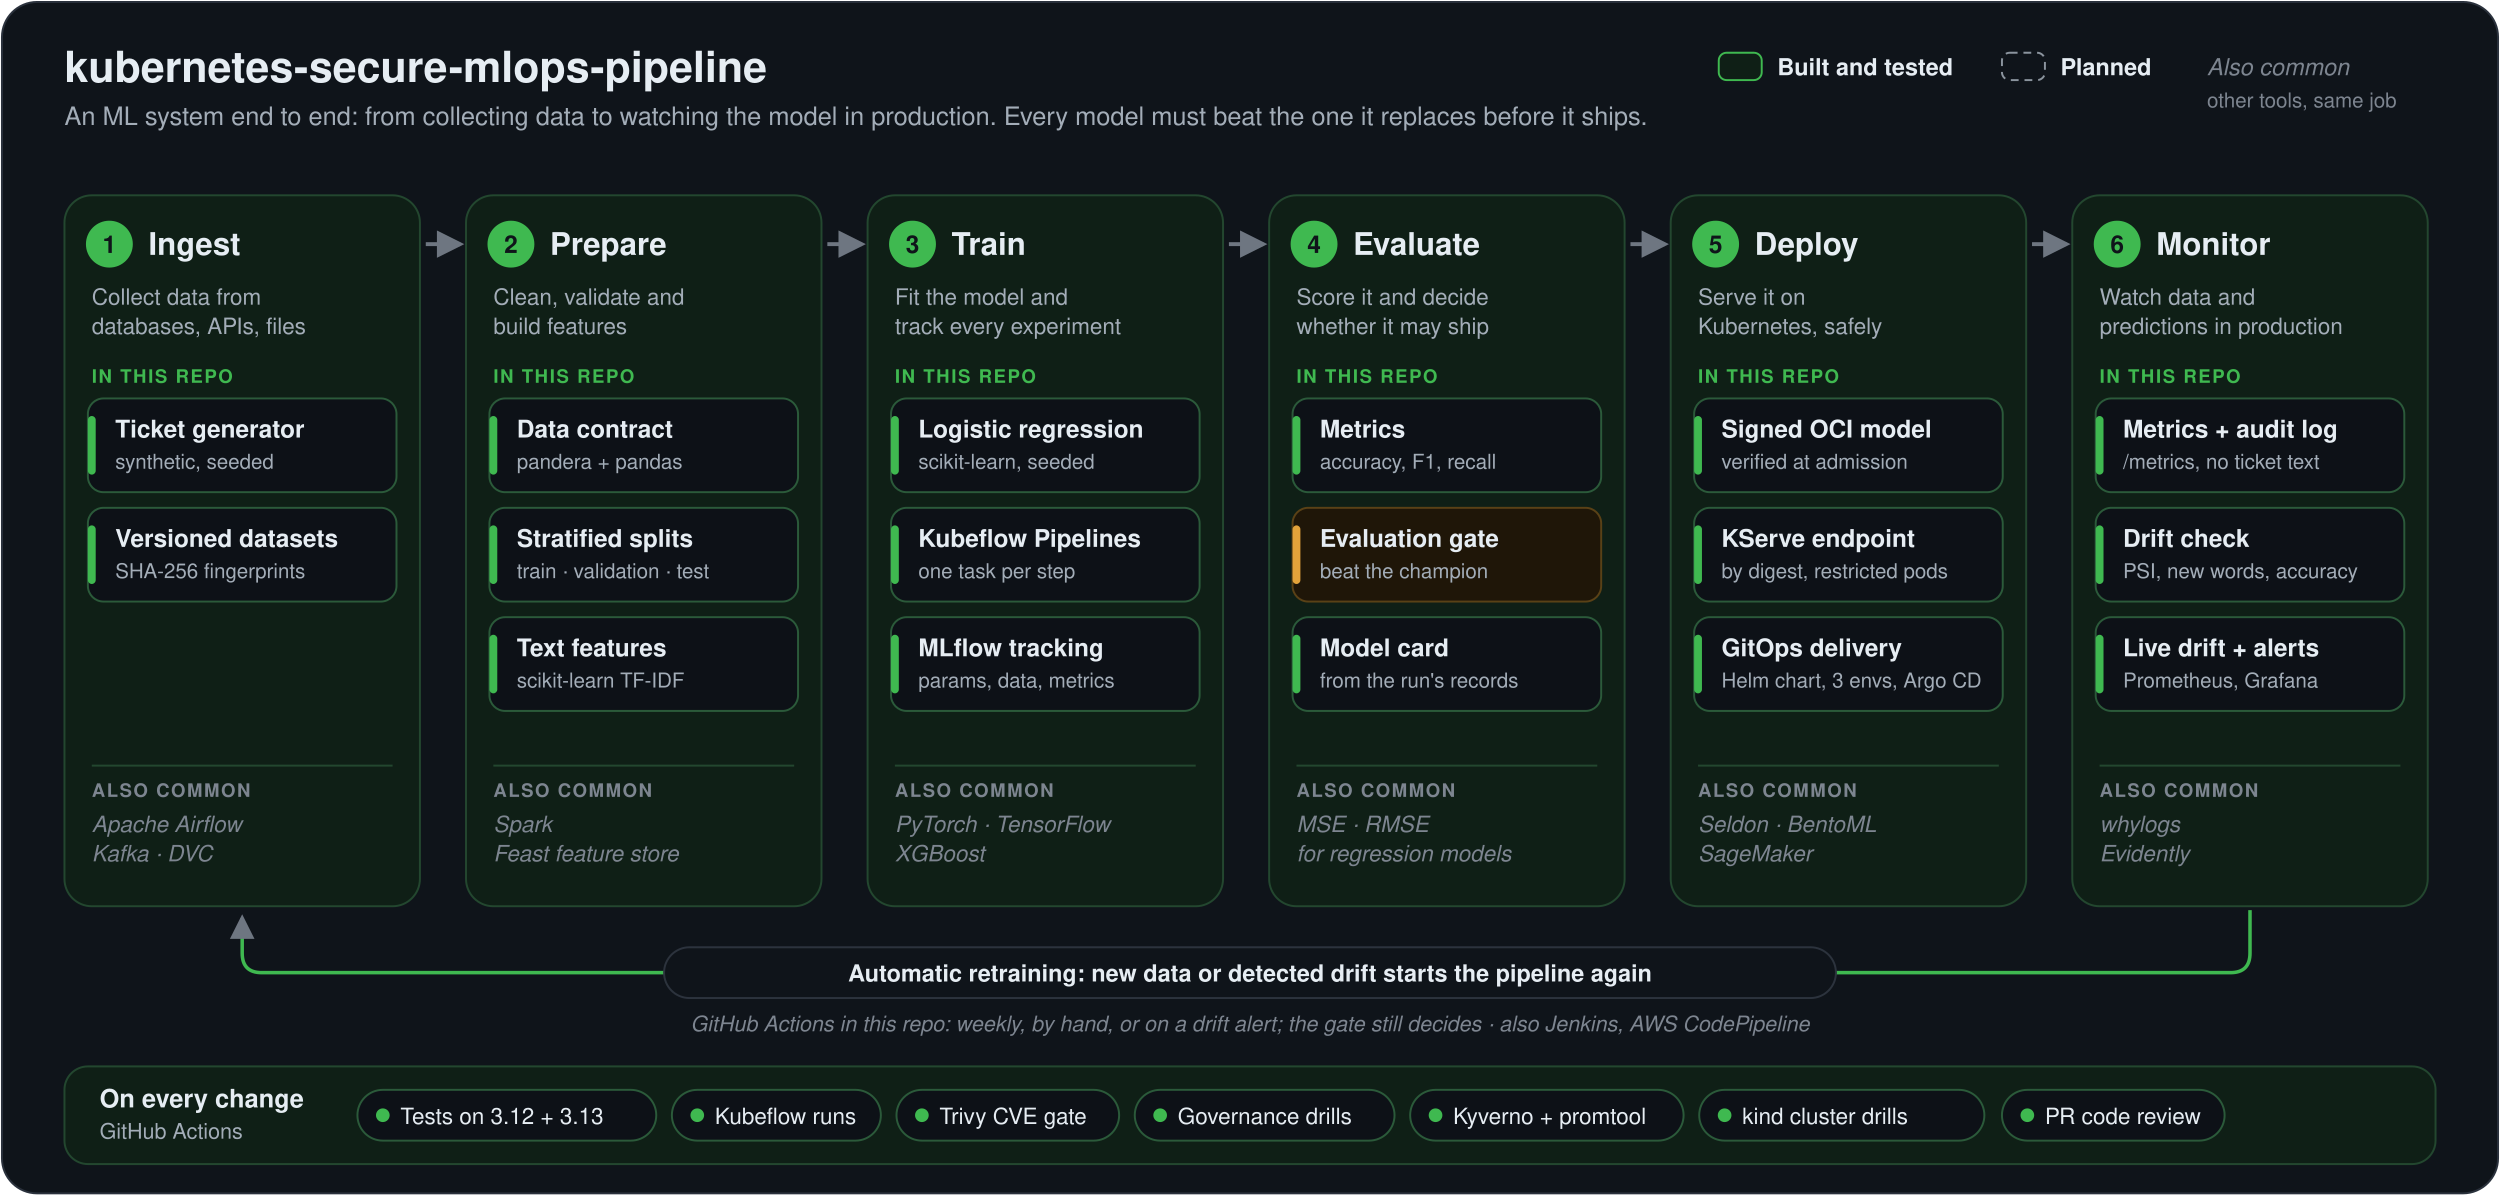
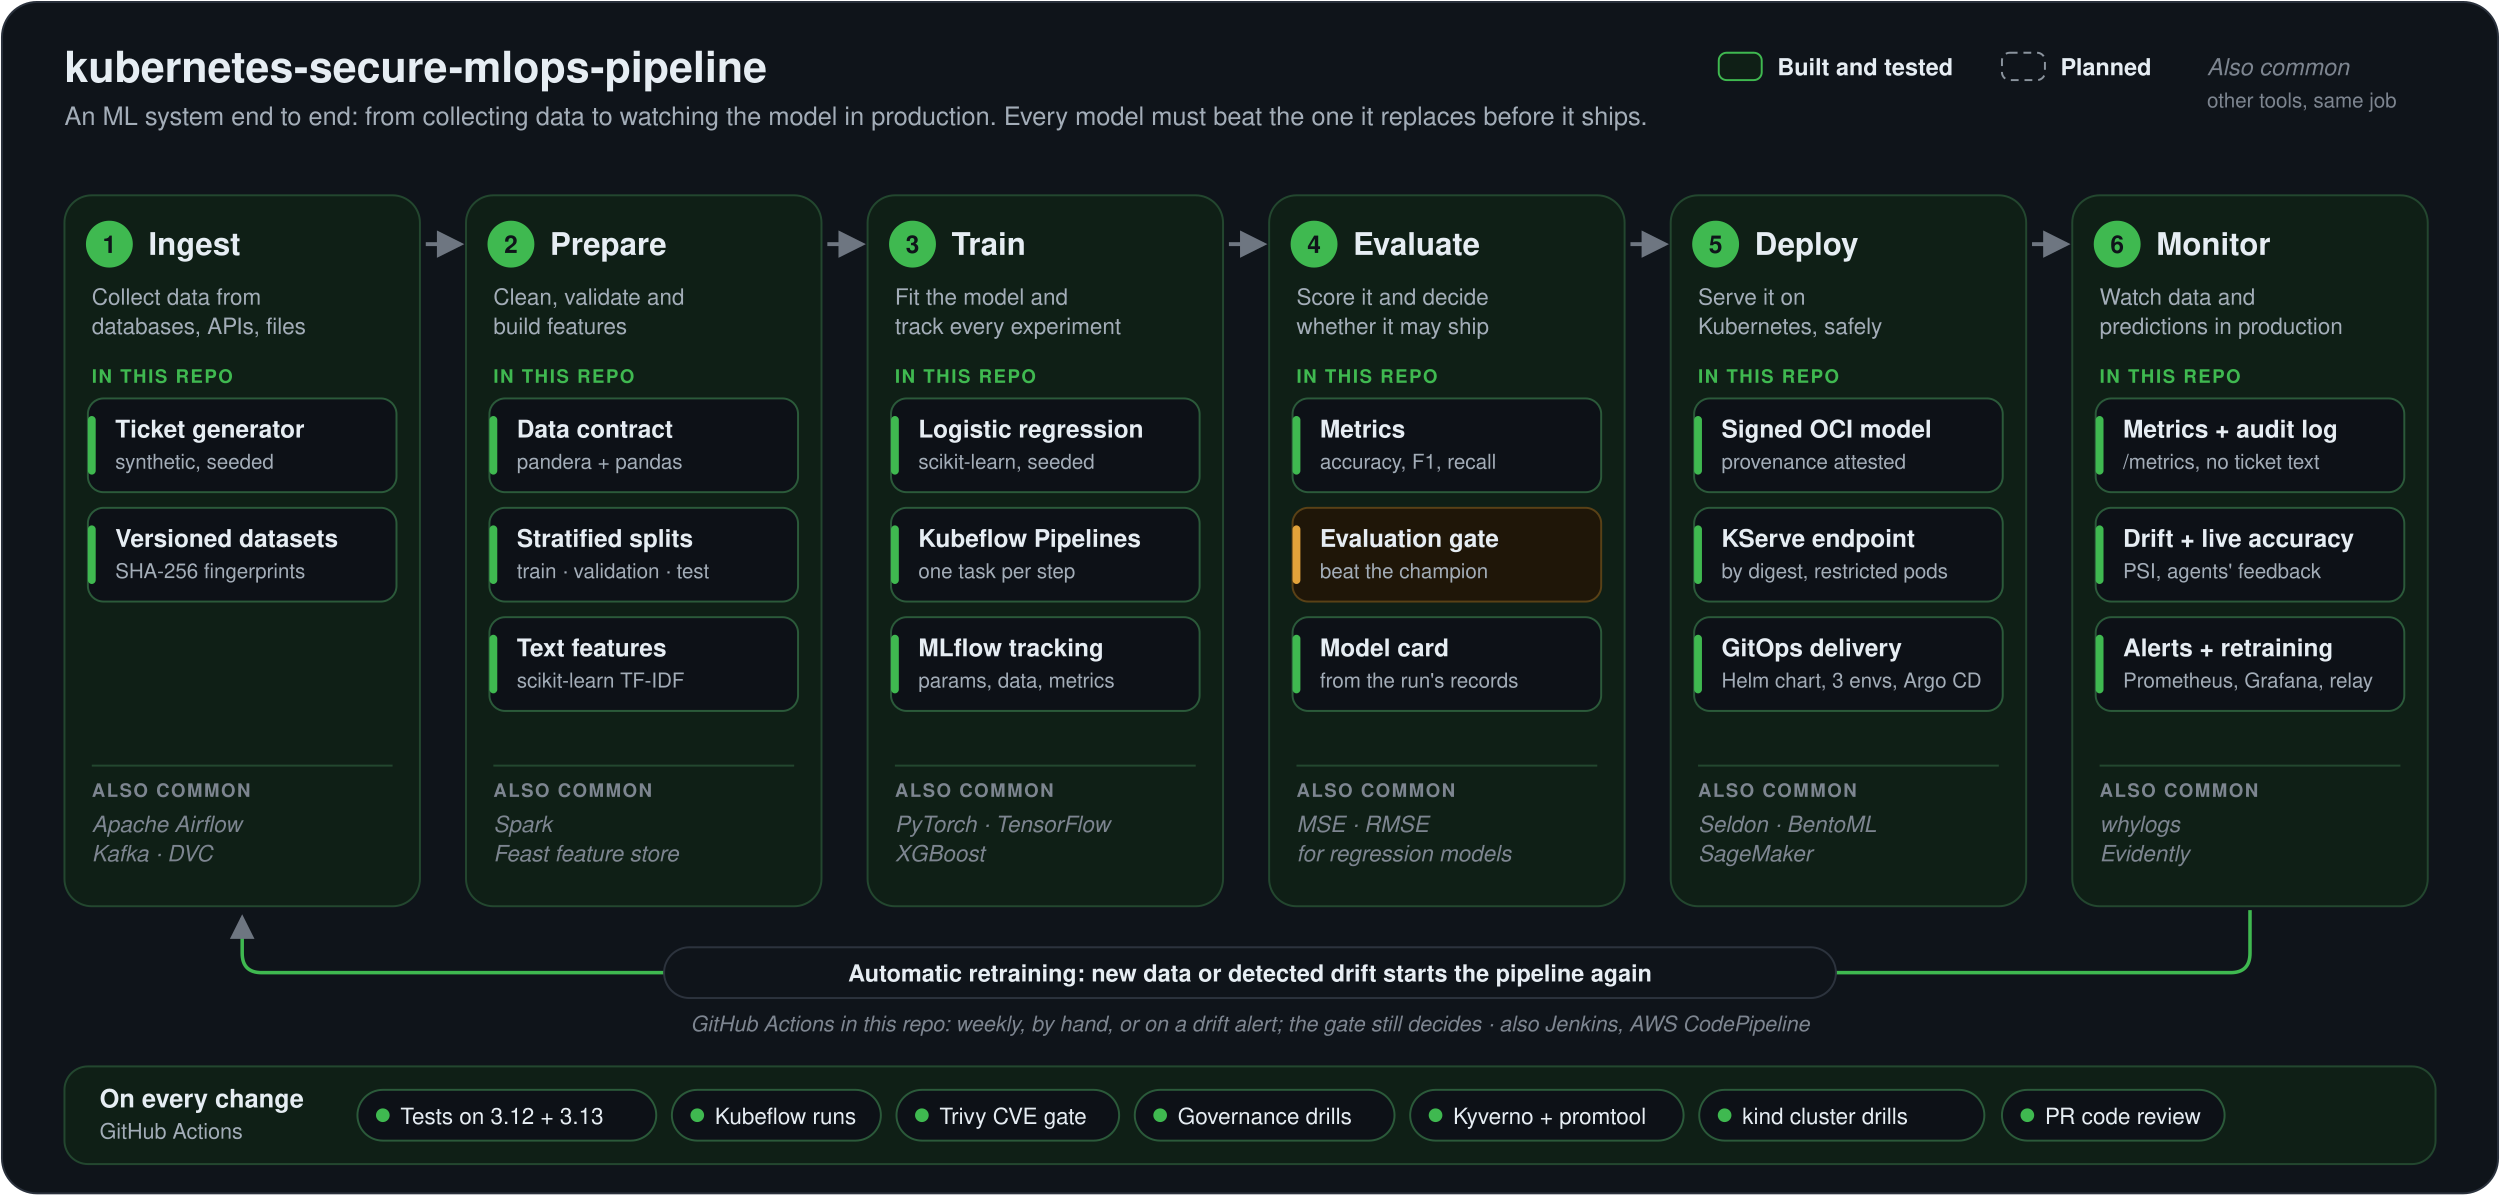
<svg xmlns="http://www.w3.org/2000/svg" width="1280" height="612" viewBox="0 0 1280 612" role="img" aria-labelledby="title desc" font-family="-apple-system, BlinkMacSystemFont, 'Segoe UI', Helvetica, Arial, sans-serif">
  <defs>
    <marker id="arrow" viewBox="0 0 10 10" refX="8.5" refY="5" markerWidth="7" markerHeight="7" orient="auto-start-reverse">
      <path d="M0 0 L10 5 L0 10 z" fill="#6e7681" />
    </marker>
  </defs>
  <rect x="1" y="1" width="1278" height="610" rx="18" fill="#0f141a" stroke="#2a313c" />
  <text x="33" y="42" font-size="22" font-weight="700" fill="#e6edf3" text-anchor="start">kubernetes-secure-mlops-pipeline</text>
  <text x="33" y="64" font-size="13" font-weight="400" fill="#a3adb8" text-anchor="start">An ML system end to end: from collecting data to watching the model in production. Every model must beat the one it replaces before it ships.</text>
  <rect x="880" y="27" width="22" height="14" rx="4" fill="#0f1f16" stroke="#3fb950" />
  <text x="910" y="38.5" font-size="12" font-weight="600" fill="#e6edf3" text-anchor="start">Built and tested</text>
  <rect x="1025" y="27" width="22" height="14" rx="4" fill="#0f141a" stroke="#8b949e" stroke-dasharray="4 3" />
  <text x="1055" y="38.5" font-size="12" font-weight="600" fill="#e6edf3" text-anchor="start">Planned</text>
  <text x="1130" y="38.5" font-size="12" font-weight="500" fill="#7d8590" text-anchor="start" font-style="italic">Also common</text>
  <text x="1130" y="55" font-size="10.5" font-weight="400" fill="#7d8590" text-anchor="start">other tools, same job</text>
  <rect x="33" y="100" width="182" height="364" rx="14" fill="#0f1f16" stroke="#23472f" />
  <circle cx="56" cy="125" r="12" fill="#3fb950" />
  <text x="56" y="129.5" font-size="12.5" font-weight="700" fill="#0f141a" text-anchor="middle">1</text>
  <text x="76" y="130.5" font-size="16" font-weight="700" fill="#e6edf3" text-anchor="start">Ingest</text>
  <text x="47" y="156" font-size="11.5" font-weight="400" fill="#a3adb8" text-anchor="start">Collect data from</text>
  <text x="47" y="171" font-size="11.5" font-weight="400" fill="#a3adb8" text-anchor="start">databases, APIs, files</text>
  <text x="47" y="196" font-size="9.5" font-weight="700" fill="#3fb950" text-anchor="start" letter-spacing="0.8">IN THIS REPO</text>
  <rect x="45.0" y="204" width="158" height="48" rx="8" fill="#0d1117" stroke="#2b5a3a" />
  <rect x="45.0" y="213" width="4" height="30" rx="2" fill="#3fb950" />
  <text x="59" y="224" font-size="12.5" font-weight="600" fill="#e6edf3" text-anchor="start">Ticket generator</text>
  <text x="59" y="240" font-size="10.5" font-weight="400" fill="#a3adb8" text-anchor="start">synthetic, seeded</text>
  <rect x="45.0" y="260" width="158" height="48" rx="8" fill="#0d1117" stroke="#2b5a3a" />
  <rect x="45.0" y="269" width="4" height="30" rx="2" fill="#3fb950" />
  <text x="59" y="280" font-size="12.5" font-weight="600" fill="#e6edf3" text-anchor="start">Versioned datasets</text>
  <text x="59" y="296" font-size="10.5" font-weight="400" fill="#a3adb8" text-anchor="start">SHA-256 fingerprints</text>
  <line x1="47" y1="392" x2="201" y2="392" stroke="#23472f" />
  <text x="47" y="408" font-size="9.5" font-weight="700" fill="#7d8590" text-anchor="start" letter-spacing="0.8">ALSO COMMON</text>
  <text x="47" y="426" font-size="11.5" font-weight="500" fill="#7d8590" text-anchor="start" font-style="italic">Apache Airflow</text>
  <text x="47" y="441" font-size="11.5" font-weight="500" fill="#7d8590" text-anchor="start" font-style="italic">Kafka · DVC</text>
  <rect x="238.6" y="100" width="182" height="364" rx="14" fill="#0f1f16" stroke="#23472f" />
  <circle cx="261.6" cy="125" r="12" fill="#3fb950" />
  <text x="261.6" y="129.5" font-size="12.5" font-weight="700" fill="#0f141a" text-anchor="middle">2</text>
  <text x="281.6" y="130.5" font-size="16" font-weight="700" fill="#e6edf3" text-anchor="start">Prepare</text>
  <text x="252.6" y="156" font-size="11.5" font-weight="400" fill="#a3adb8" text-anchor="start">Clean, validate and</text>
  <text x="252.6" y="171" font-size="11.5" font-weight="400" fill="#a3adb8" text-anchor="start">build features</text>
  <text x="252.6" y="196" font-size="9.5" font-weight="700" fill="#3fb950" text-anchor="start" letter-spacing="0.8">IN THIS REPO</text>
  <rect x="250.6" y="204" width="158" height="48" rx="8" fill="#0d1117" stroke="#2b5a3a" />
  <rect x="250.6" y="213" width="4" height="30" rx="2" fill="#3fb950" />
  <text x="264.6" y="224" font-size="12.5" font-weight="600" fill="#e6edf3" text-anchor="start">Data contract</text>
  <text x="264.6" y="240" font-size="10.5" font-weight="400" fill="#a3adb8" text-anchor="start">pandera + pandas</text>
  <rect x="250.6" y="260" width="158" height="48" rx="8" fill="#0d1117" stroke="#2b5a3a" />
  <rect x="250.6" y="269" width="4" height="30" rx="2" fill="#3fb950" />
  <text x="264.6" y="280" font-size="12.5" font-weight="600" fill="#e6edf3" text-anchor="start">Stratified splits</text>
  <text x="264.6" y="296" font-size="10.5" font-weight="400" fill="#a3adb8" text-anchor="start">train · validation · test</text>
  <rect x="250.6" y="316" width="158" height="48" rx="8" fill="#0d1117" stroke="#2b5a3a" />
  <rect x="250.6" y="325" width="4" height="30" rx="2" fill="#3fb950" />
  <text x="264.6" y="336" font-size="12.5" font-weight="600" fill="#e6edf3" text-anchor="start">Text features</text>
  <text x="264.6" y="352" font-size="10.5" font-weight="400" fill="#a3adb8" text-anchor="start">scikit-learn TF-IDF</text>
  <line x1="252.6" y1="392" x2="406.6" y2="392" stroke="#23472f" />
  <text x="252.6" y="408" font-size="9.5" font-weight="700" fill="#7d8590" text-anchor="start" letter-spacing="0.8">ALSO COMMON</text>
  <text x="252.6" y="426" font-size="11.5" font-weight="500" fill="#7d8590" text-anchor="start" font-style="italic">Spark</text>
  <text x="252.6" y="441" font-size="11.5" font-weight="500" fill="#7d8590" text-anchor="start" font-style="italic">Feast feature store</text>
  <rect x="444.2" y="100" width="182" height="364" rx="14" fill="#0f1f16" stroke="#23472f" />
  <circle cx="467.2" cy="125" r="12" fill="#3fb950" />
  <text x="467.2" y="129.5" font-size="12.5" font-weight="700" fill="#0f141a" text-anchor="middle">3</text>
  <text x="487.2" y="130.5" font-size="16" font-weight="700" fill="#e6edf3" text-anchor="start">Train</text>
  <text x="458.2" y="156" font-size="11.5" font-weight="400" fill="#a3adb8" text-anchor="start">Fit the model and</text>
  <text x="458.2" y="171" font-size="11.5" font-weight="400" fill="#a3adb8" text-anchor="start">track every experiment</text>
  <text x="458.2" y="196" font-size="9.5" font-weight="700" fill="#3fb950" text-anchor="start" letter-spacing="0.8">IN THIS REPO</text>
  <rect x="456.2" y="204" width="158" height="48" rx="8" fill="#0d1117" stroke="#2b5a3a" />
  <rect x="456.2" y="213" width="4" height="30" rx="2" fill="#3fb950" />
  <text x="470.2" y="224" font-size="12.5" font-weight="600" fill="#e6edf3" text-anchor="start">Logistic regression</text>
  <text x="470.2" y="240" font-size="10.5" font-weight="400" fill="#a3adb8" text-anchor="start">scikit-learn, seeded</text>
  <rect x="456.2" y="260" width="158" height="48" rx="8" fill="#0d1117" stroke="#2b5a3a" />
  <rect x="456.2" y="269" width="4" height="30" rx="2" fill="#3fb950" />
  <text x="470.2" y="280" font-size="12.5" font-weight="600" fill="#e6edf3" text-anchor="start">Kubeflow Pipelines</text>
  <text x="470.2" y="296" font-size="10.5" font-weight="400" fill="#a3adb8" text-anchor="start">one task per step</text>
  <rect x="456.2" y="316" width="158" height="48" rx="8" fill="#0d1117" stroke="#2b5a3a" />
  <rect x="456.2" y="325" width="4" height="30" rx="2" fill="#3fb950" />
  <text x="470.2" y="336" font-size="12.5" font-weight="600" fill="#e6edf3" text-anchor="start">MLflow tracking</text>
  <text x="470.2" y="352" font-size="10.5" font-weight="400" fill="#a3adb8" text-anchor="start">params, data, metrics</text>
  <line x1="458.2" y1="392" x2="612.2" y2="392" stroke="#23472f" />
  <text x="458.2" y="408" font-size="9.5" font-weight="700" fill="#7d8590" text-anchor="start" letter-spacing="0.8">ALSO COMMON</text>
  <text x="458.2" y="426" font-size="11.5" font-weight="500" fill="#7d8590" text-anchor="start" font-style="italic">PyTorch · TensorFlow</text>
  <text x="458.2" y="441" font-size="11.5" font-weight="500" fill="#7d8590" text-anchor="start" font-style="italic">XGBoost</text>
  <rect x="649.8" y="100" width="182" height="364" rx="14" fill="#0f1f16" stroke="#23472f" />
  <circle cx="672.8" cy="125" r="12" fill="#3fb950" />
  <text x="672.8" y="129.5" font-size="12.5" font-weight="700" fill="#0f141a" text-anchor="middle">4</text>
  <text x="692.8" y="130.5" font-size="16" font-weight="700" fill="#e6edf3" text-anchor="start">Evaluate</text>
  <text x="663.8" y="156" font-size="11.5" font-weight="400" fill="#a3adb8" text-anchor="start">Score it and decide</text>
  <text x="663.8" y="171" font-size="11.5" font-weight="400" fill="#a3adb8" text-anchor="start">whether it may ship</text>
  <text x="663.8" y="196" font-size="9.5" font-weight="700" fill="#3fb950" text-anchor="start" letter-spacing="0.8">IN THIS REPO</text>
  <rect x="661.8" y="204" width="158" height="48" rx="8" fill="#0d1117" stroke="#2b5a3a" />
  <rect x="661.8" y="213" width="4" height="30" rx="2" fill="#3fb950" />
  <text x="675.8" y="224" font-size="12.5" font-weight="600" fill="#e6edf3" text-anchor="start">Metrics</text>
  <text x="675.8" y="240" font-size="10.5" font-weight="400" fill="#a3adb8" text-anchor="start">accuracy, F1, recall</text>
  <rect x="661.8" y="260" width="158" height="48" rx="8" fill="#1f1608" stroke="#5a4116" />
  <rect x="661.8" y="269" width="4" height="30" rx="2" fill="#e3a33a" />
  <text x="675.8" y="280" font-size="12.5" font-weight="600" fill="#e6edf3" text-anchor="start">Evaluation gate</text>
  <text x="675.8" y="296" font-size="10.5" font-weight="400" fill="#a3adb8" text-anchor="start">beat the champion</text>
  <rect x="661.8" y="316" width="158" height="48" rx="8" fill="#0d1117" stroke="#2b5a3a" />
  <rect x="661.8" y="325" width="4" height="30" rx="2" fill="#3fb950" />
  <text x="675.8" y="336" font-size="12.5" font-weight="600" fill="#e6edf3" text-anchor="start">Model card</text>
  <text x="675.8" y="352" font-size="10.5" font-weight="400" fill="#a3adb8" text-anchor="start">from the run's records</text>
  <line x1="663.8" y1="392" x2="817.8" y2="392" stroke="#23472f" />
  <text x="663.8" y="408" font-size="9.5" font-weight="700" fill="#7d8590" text-anchor="start" letter-spacing="0.8">ALSO COMMON</text>
  <text x="663.8" y="426" font-size="11.5" font-weight="500" fill="#7d8590" text-anchor="start" font-style="italic">MSE · RMSE</text>
  <text x="663.8" y="441" font-size="11.5" font-weight="500" fill="#7d8590" text-anchor="start" font-style="italic">for regression models</text>
  <rect x="855.4" y="100" width="182" height="364" rx="14" fill="#0f1f16" stroke="#23472f" />
  <circle cx="878.4" cy="125" r="12" fill="#3fb950" />
  <text x="878.4" y="129.5" font-size="12.5" font-weight="700" fill="#0f141a" text-anchor="middle">5</text>
  <text x="898.4" y="130.5" font-size="16" font-weight="700" fill="#e6edf3" text-anchor="start">Deploy</text>
  <text x="869.4" y="156" font-size="11.5" font-weight="400" fill="#a3adb8" text-anchor="start">Serve it on</text>
  <text x="869.4" y="171" font-size="11.5" font-weight="400" fill="#a3adb8" text-anchor="start">Kubernetes, safely</text>
  <text x="869.4" y="196" font-size="9.5" font-weight="700" fill="#3fb950" text-anchor="start" letter-spacing="0.8">IN THIS REPO</text>
  <rect x="867.4" y="204" width="158" height="48" rx="8" fill="#0d1117" stroke="#2b5a3a" />
  <rect x="867.4" y="213" width="4" height="30" rx="2" fill="#3fb950" />
  <text x="881.4" y="224" font-size="12.5" font-weight="600" fill="#e6edf3" text-anchor="start">Signed OCI model</text>
-   <text x="881.4" y="240" font-size="10.5" font-weight="400" fill="#a3adb8" text-anchor="start">verified at admission</text>
+   <text x="881.4" y="240" font-size="10.5" font-weight="400" fill="#a3adb8" text-anchor="start">provenance attested</text>
  <rect x="867.4" y="260" width="158" height="48" rx="8" fill="#0d1117" stroke="#2b5a3a" />
  <rect x="867.4" y="269" width="4" height="30" rx="2" fill="#3fb950" />
  <text x="881.4" y="280" font-size="12.5" font-weight="600" fill="#e6edf3" text-anchor="start">KServe endpoint</text>
  <text x="881.4" y="296" font-size="10.5" font-weight="400" fill="#a3adb8" text-anchor="start">by digest, restricted pods</text>
  <rect x="867.4" y="316" width="158" height="48" rx="8" fill="#0d1117" stroke="#2b5a3a" />
  <rect x="867.4" y="325" width="4" height="30" rx="2" fill="#3fb950" />
  <text x="881.4" y="336" font-size="12.5" font-weight="600" fill="#e6edf3" text-anchor="start">GitOps delivery</text>
  <text x="881.4" y="352" font-size="10.5" font-weight="400" fill="#a3adb8" text-anchor="start">Helm chart, 3 envs, Argo CD</text>
  <line x1="869.4" y1="392" x2="1023.4" y2="392" stroke="#23472f" />
  <text x="869.4" y="408" font-size="9.5" font-weight="700" fill="#7d8590" text-anchor="start" letter-spacing="0.8">ALSO COMMON</text>
  <text x="869.4" y="426" font-size="11.5" font-weight="500" fill="#7d8590" text-anchor="start" font-style="italic">Seldon · BentoML</text>
  <text x="869.4" y="441" font-size="11.5" font-weight="500" fill="#7d8590" text-anchor="start" font-style="italic">SageMaker</text>
  <rect x="1061" y="100" width="182" height="364" rx="14" fill="#0f1f16" stroke="#23472f" />
  <circle cx="1084" cy="125" r="12" fill="#3fb950" />
  <text x="1084" y="129.5" font-size="12.5" font-weight="700" fill="#0f141a" text-anchor="middle">6</text>
  <text x="1104" y="130.5" font-size="16" font-weight="700" fill="#e6edf3" text-anchor="start">Monitor</text>
  <text x="1075" y="156" font-size="11.5" font-weight="400" fill="#a3adb8" text-anchor="start">Watch data and</text>
  <text x="1075" y="171" font-size="11.5" font-weight="400" fill="#a3adb8" text-anchor="start">predictions in production</text>
  <text x="1075" y="196" font-size="9.5" font-weight="700" fill="#3fb950" text-anchor="start" letter-spacing="0.8">IN THIS REPO</text>
  <rect x="1073.0" y="204" width="158" height="48" rx="8" fill="#0d1117" stroke="#2b5a3a" />
  <rect x="1073.0" y="213" width="4" height="30" rx="2" fill="#3fb950" />
  <text x="1087" y="224" font-size="12.5" font-weight="600" fill="#e6edf3" text-anchor="start">Metrics + audit log</text>
  <text x="1087" y="240" font-size="10.5" font-weight="400" fill="#a3adb8" text-anchor="start">/metrics, no ticket text</text>
  <rect x="1073.0" y="260" width="158" height="48" rx="8" fill="#0d1117" stroke="#2b5a3a" />
  <rect x="1073.0" y="269" width="4" height="30" rx="2" fill="#3fb950" />
-   <text x="1087" y="280" font-size="12.5" font-weight="600" fill="#e6edf3" text-anchor="start">Drift check</text>
-   <text x="1087" y="296" font-size="10.5" font-weight="400" fill="#a3adb8" text-anchor="start">PSI, new words, accuracy</text>
+   <text x="1087" y="280" font-size="12.5" font-weight="600" fill="#e6edf3" text-anchor="start">Drift + live accuracy</text>
+   <text x="1087" y="296" font-size="10.5" font-weight="400" fill="#a3adb8" text-anchor="start">PSI, agents' feedback</text>
  <rect x="1073.0" y="316" width="158" height="48" rx="8" fill="#0d1117" stroke="#2b5a3a" />
  <rect x="1073.0" y="325" width="4" height="30" rx="2" fill="#3fb950" />
-   <text x="1087" y="336" font-size="12.5" font-weight="600" fill="#e6edf3" text-anchor="start">Live drift + alerts</text>
-   <text x="1087" y="352" font-size="10.5" font-weight="400" fill="#a3adb8" text-anchor="start">Prometheus, Grafana</text>
+   <text x="1087" y="336" font-size="12.5" font-weight="600" fill="#e6edf3" text-anchor="start">Alerts + retraining</text>
+   <text x="1087" y="352" font-size="10.5" font-weight="400" fill="#a3adb8" text-anchor="start">Prometheus, Grafana, relay</text>
  <line x1="1075" y1="392" x2="1229" y2="392" stroke="#23472f" />
  <text x="1075" y="408" font-size="9.5" font-weight="700" fill="#7d8590" text-anchor="start" letter-spacing="0.8">ALSO COMMON</text>
  <text x="1075" y="426" font-size="11.5" font-weight="500" fill="#7d8590" text-anchor="start" font-style="italic">whylogs</text>
  <text x="1075" y="441" font-size="11.5" font-weight="500" fill="#7d8590" text-anchor="start" font-style="italic">Evidently</text>
  <line x1="218" y1="125" x2="235.6" y2="125" stroke="#6e7681" stroke-width="2" marker-end="url(#arrow)" />
  <line x1="423.6" y1="125" x2="441.2" y2="125" stroke="#6e7681" stroke-width="2" marker-end="url(#arrow)" />
  <line x1="629.2" y1="125" x2="646.8" y2="125" stroke="#6e7681" stroke-width="2" marker-end="url(#arrow)" />
  <line x1="834.8" y1="125" x2="852.4" y2="125" stroke="#6e7681" stroke-width="2" marker-end="url(#arrow)" />
  <line x1="1040.4" y1="125" x2="1058" y2="125" stroke="#6e7681" stroke-width="2" marker-end="url(#arrow)" />
  <path d="M1152 466 V488 Q1152 498 1142 498 H134 Q124 498 124 488 V470" fill="none" stroke="#3fb950" stroke-width="1.8" marker-end="url(#arrow)" />
  <rect x="340" y="485" width="600" height="26" rx="13" fill="#0f141a" stroke="#2c333d" />
  <text x="640" y="502.5" font-size="12" font-weight="600" fill="#e6edf3" text-anchor="middle">Automatic retraining: new data or detected drift starts the pipeline again</text>
  <text x="640" y="528" font-size="11" font-weight="500" fill="#7d8590" text-anchor="middle" font-style="italic">GitHub Actions in this repo: weekly, by hand, or on a drift alert; the gate still decides · also Jenkins, AWS CodePipeline</text>
  <rect x="33" y="546" width="1214" height="50" rx="12" fill="#0f1f16" stroke="#23472f" />
  <text x="51" y="567" font-size="13" font-weight="700" fill="#e6edf3" text-anchor="start">On every change</text>
  <text x="51" y="583" font-size="11" font-weight="400" fill="#a3adb8" text-anchor="start">GitHub Actions</text>
  <rect x="183" y="558" width="153" height="26" rx="13" fill="#0d1117" stroke="#2b5a3a" />
  <circle cx="196" cy="571" r="3.5" fill="#3fb950" />
  <text x="205" y="575.5" font-size="11.5" font-weight="500" fill="#e6edf3" text-anchor="start">Tests on 3.12 + 3.13</text>
  <rect x="344" y="558" width="107" height="26" rx="13" fill="#0d1117" stroke="#2b5a3a" />
  <circle cx="357" cy="571" r="3.5" fill="#3fb950" />
  <text x="366" y="575.5" font-size="11.5" font-weight="500" fill="#e6edf3" text-anchor="start">Kubeflow runs</text>
  <rect x="459" y="558" width="114" height="26" rx="13" fill="#0d1117" stroke="#2b5a3a" />
  <circle cx="472" cy="571" r="3.5" fill="#3fb950" />
  <text x="481" y="575.5" font-size="11.5" font-weight="500" fill="#e6edf3" text-anchor="start">Trivy CVE gate</text>
  <rect x="581" y="558" width="133" height="26" rx="13" fill="#0d1117" stroke="#2b5a3a" />
  <circle cx="594" cy="571" r="3.5" fill="#3fb950" />
  <text x="603" y="575.5" font-size="11.5" font-weight="500" fill="#e6edf3" text-anchor="start">Governance drills</text>
  <rect x="722" y="558" width="140" height="26" rx="13" fill="#0d1117" stroke="#2b5a3a" />
  <circle cx="735" cy="571" r="3.5" fill="#3fb950" />
  <text x="744" y="575.5" font-size="11.5" font-weight="500" fill="#e6edf3" text-anchor="start">Kyverno + promtool</text>
  <rect x="870" y="558" width="146" height="26" rx="13" fill="#0d1117" stroke="#2b5a3a" />
  <circle cx="883" cy="571" r="3.5" fill="#3fb950" />
  <text x="892" y="575.5" font-size="11.5" font-weight="500" fill="#e6edf3" text-anchor="start">kind cluster drills</text>
  <rect x="1025" y="558" width="114" height="26" rx="13" fill="#0d1117" stroke="#2b5a3a" />
  <circle cx="1038" cy="571" r="3.5" fill="#3fb950" />
  <text x="1047" y="575.5" font-size="11.5" font-weight="500" fill="#e6edf3" text-anchor="start">PR code review</text>
</svg>
